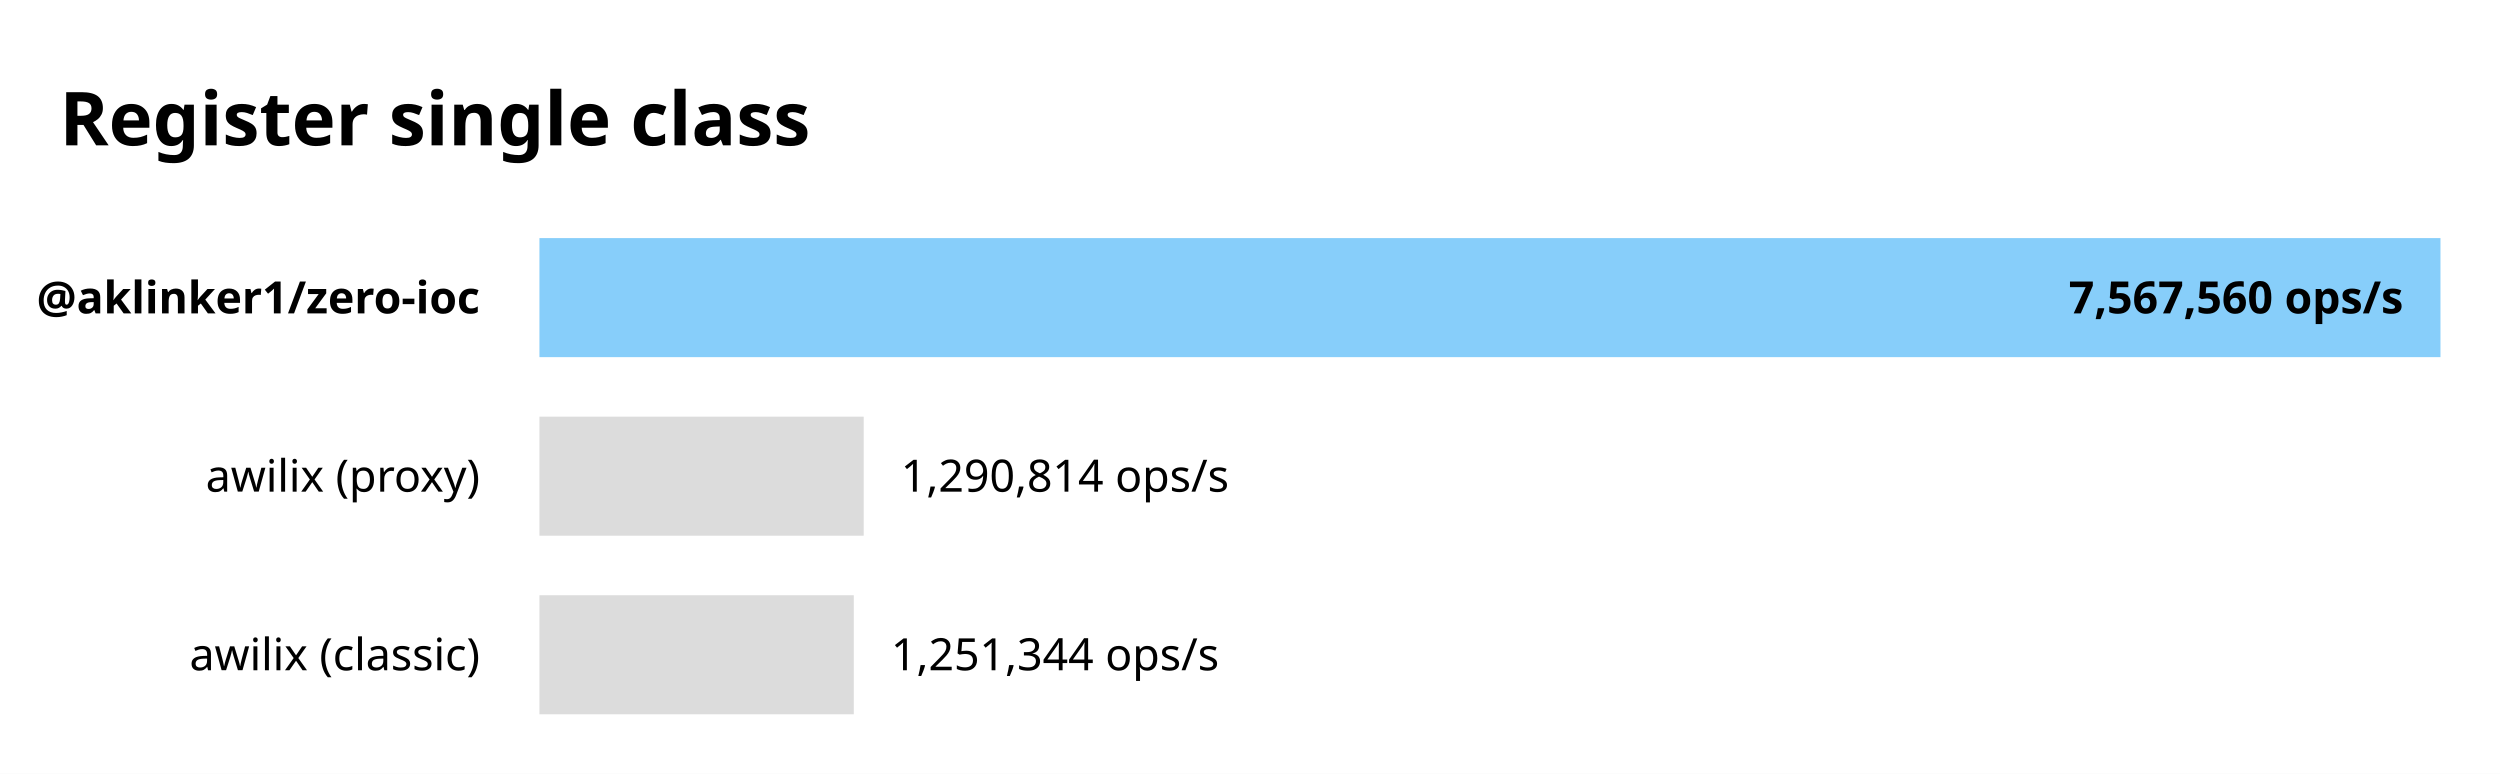
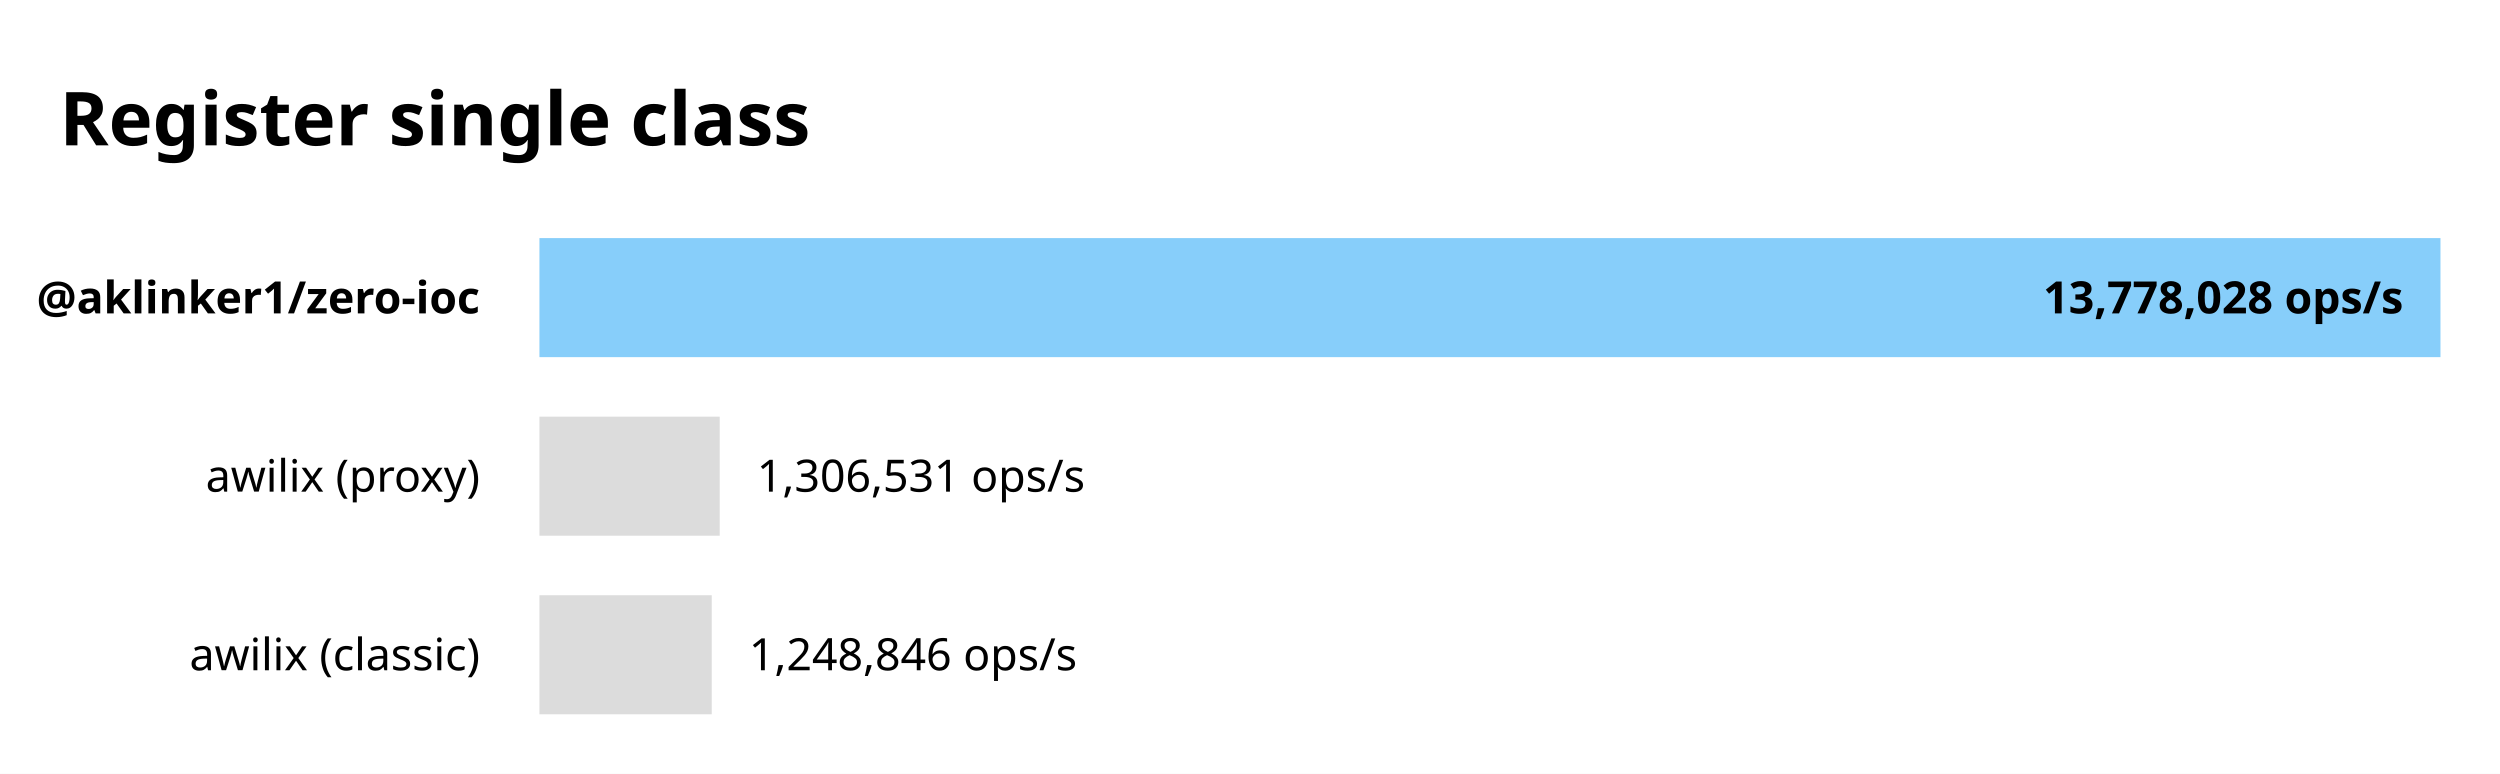
<svg xmlns="http://www.w3.org/2000/svg" viewBox="0 0 672 208" fill="currentColor" width="672" height="208" font-family="sans-serif">
  <rect fill="white" x="0" y="0" width="672" height="208" />
  <text x="16" y="32" text-anchor="start" dominant-baseline="middle" font-size="20" font-weight="bold" fill="black">Register single class</text>
  <rect fill="lightskyblue" x="145" y="64" width="511" height="32" />
-   <text x="646" y="80" text-anchor="end" dominant-baseline="middle" font-size="12" font-weight="bold" fill="black">7,567,560 ops/s</text>
-   <rect fill="gainsboro" x="145" y="112" width="87.162" height="32" />
-   <text x="242.162" y="128" text-anchor="start" dominant-baseline="middle" font-size="12" font-weight="regular" fill="black">1,290,814 ops/s</text>
-   <rect fill="gainsboro" x="145" y="160" width="84.497" height="32" />
-   <text x="239.497" y="176" text-anchor="start" dominant-baseline="middle" font-size="12" font-weight="regular" fill="black">1,251,344 ops/s</text>
+   <text x="646" y="80" text-anchor="end" dominant-baseline="middle" font-size="12" font-weight="bold" fill="black">13,778,028 ops/s</text>
+   <rect fill="gainsboro" x="145" y="112" width="48.457" height="32" />
+   <text x="203.457" y="128" text-anchor="start" dominant-baseline="middle" font-size="12" font-weight="regular" fill="black">1,306,531 ops/s</text>
+   <rect fill="gainsboro" x="145" y="160" width="46.317" height="32" />
+   <text x="201.317" y="176" text-anchor="start" dominant-baseline="middle" font-size="12" font-weight="regular" fill="black">1,248,846 ops/s</text>
  <text x="129" y="80" text-anchor="end" dominant-baseline="middle" font-size="12" font-weight="bold" fill="black">@aklinker1/zero-ioc</text>
  <text x="129" y="128" text-anchor="end" dominant-baseline="middle" font-size="12" font-weight="regular" fill="black">awilix (proxy)</text>
  <text x="129" y="176" text-anchor="end" dominant-baseline="middle" font-size="12" font-weight="regular" fill="black">awilix (classic)</text>
</svg>
